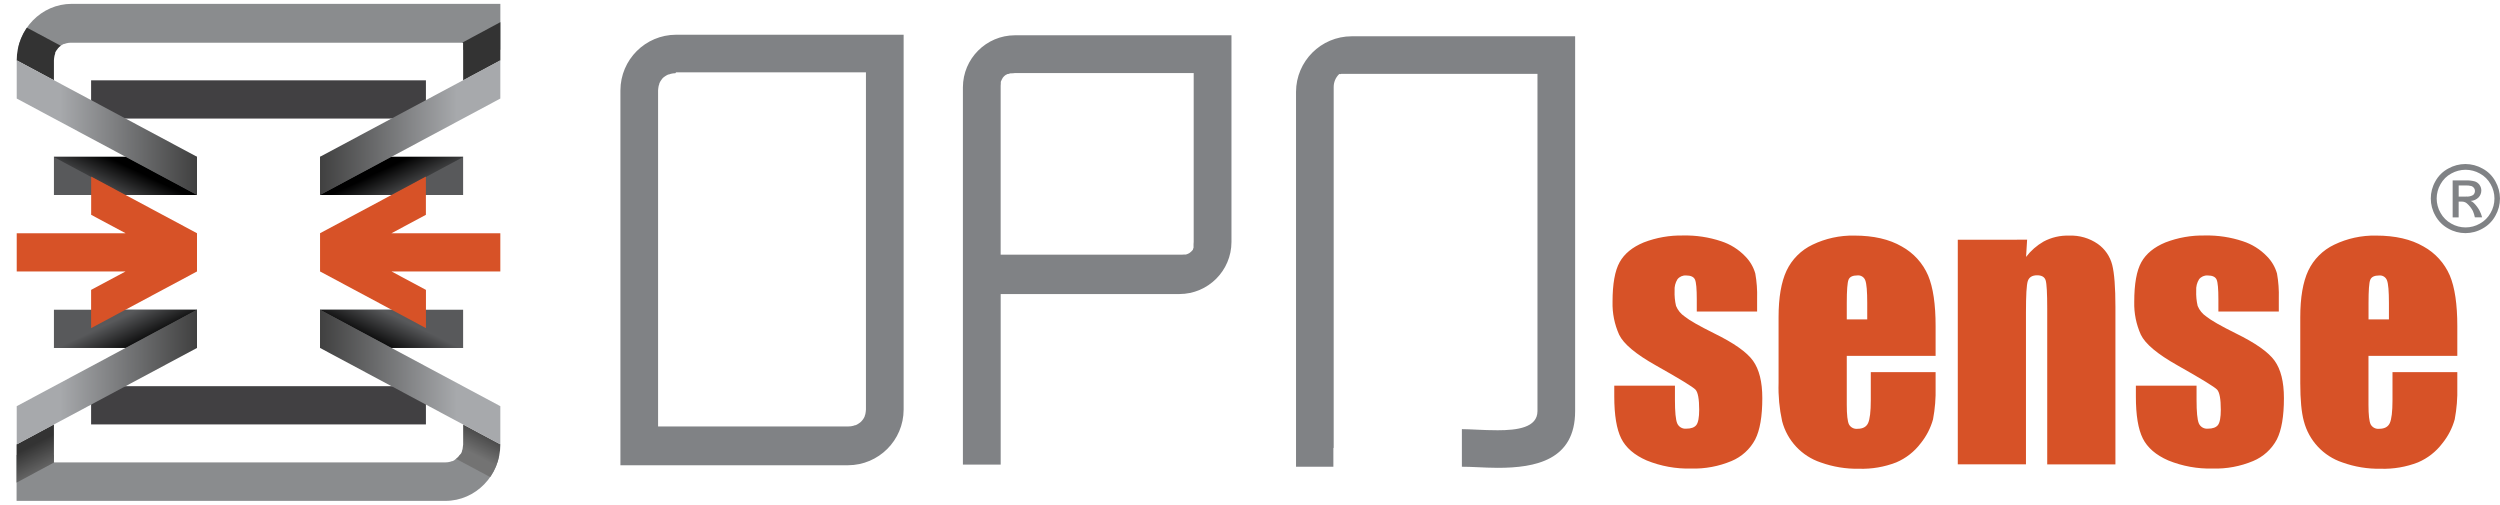
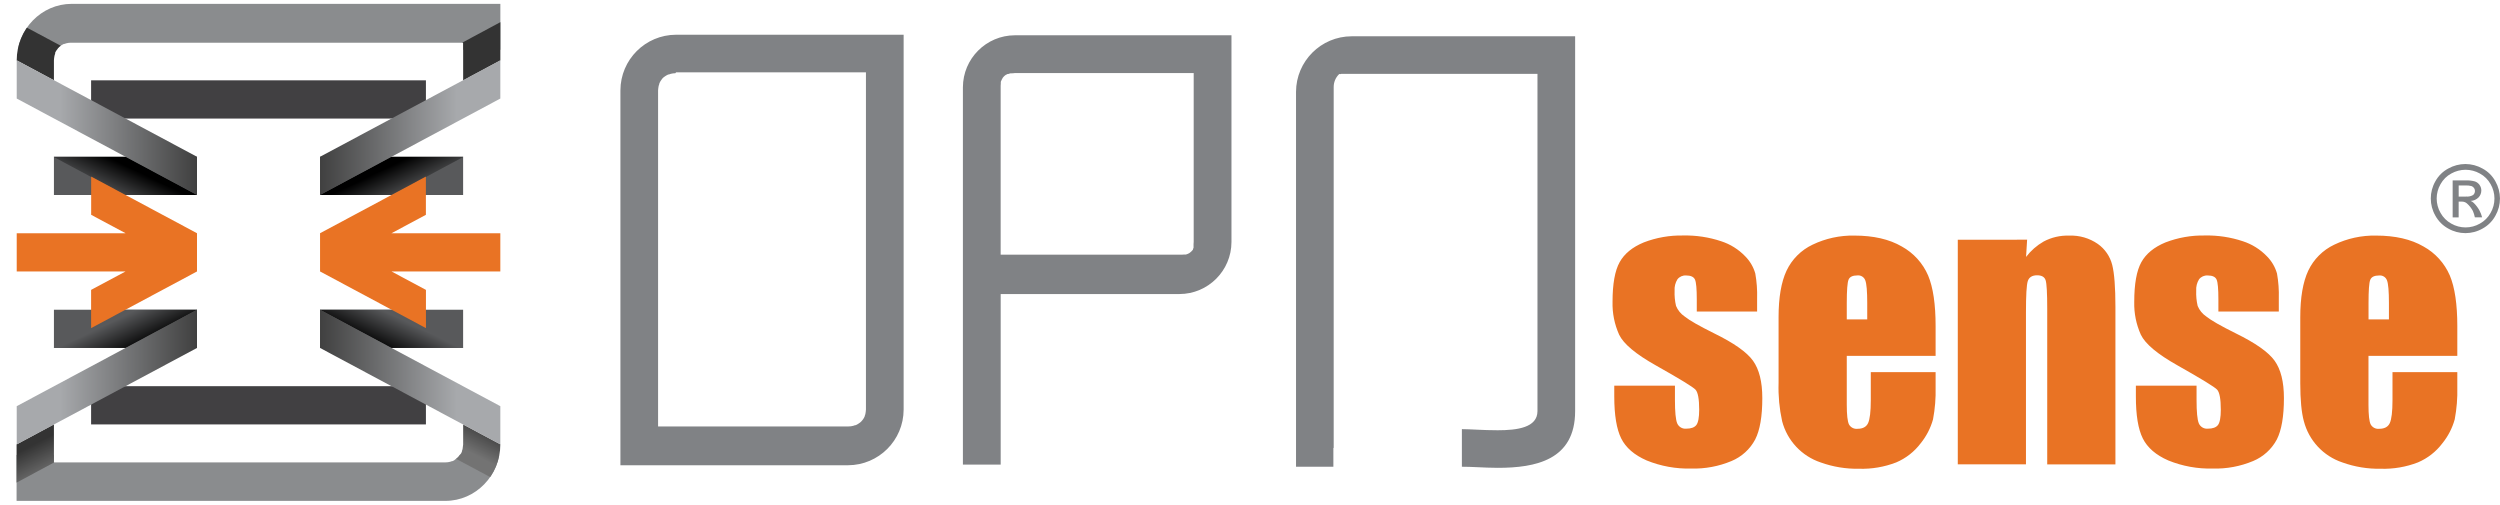
<svg xmlns="http://www.w3.org/2000/svg" xmlns:xlink="http://www.w3.org/1999/xlink" id="Layer_1" data-name="Layer 1" viewBox="0 0 870.18 175.68">
  <defs>
-     <style>.cls-1{fill:none;}.cls-2{clip-path:url(#clip-path);}.cls-3{fill:#8a8c8e;}.cls-4{fill:url(#linear-gradient);}.cls-5{fill:url(#linear-gradient-2);}.cls-6{fill:#414042;}.cls-7{clip-path:url(#clip-path-2);}.cls-8{fill:url(#linear-gradient-3);}.cls-9{fill:url(#linear-gradient-4);}.cls-10{clip-path:url(#clip-path-3);}.cls-11{fill:#58595b;}.cls-12{fill:url(#linear-gradient-5);}.cls-13{clip-path:url(#clip-path-4);}.cls-14{fill:url(#linear-gradient-6);}.cls-15{clip-path:url(#clip-path-5);}.cls-16{fill:url(#linear-gradient-7);}.cls-17{clip-path:url(#clip-path-6);}.cls-18{fill:url(#linear-gradient-8);}.cls-19{fill:url(#linear-gradient-9);}.cls-20{fill:url(#linear-gradient-10);}.cls-21{fill:url(#linear-gradient-11);}.cls-22{fill:url(#linear-gradient-12);}.cls-23{fill:#d75227;}.cls-24{fill:#808285;}</style>
+     <style>.cls-1{fill:none;}.cls-2{clip-path:url(#clip-path);}.cls-3{fill:#8a8c8e;}.cls-4{fill:url(#linear-gradient);}.cls-5{fill:url(#linear-gradient-2);}.cls-6{fill:#414042;}.cls-7{clip-path:url(#clip-path-2);}.cls-8{fill:url(#linear-gradient-3);}.cls-9{fill:url(#linear-gradient-4);}.cls-10{clip-path:url(#clip-path-3);}.cls-11{fill:#58595b;}.cls-12{fill:url(#linear-gradient-5);}.cls-13{clip-path:url(#clip-path-4);}.cls-14{fill:url(#linear-gradient-6);}.cls-15{clip-path:url(#clip-path-5);}.cls-16{fill:url(#linear-gradient-7);}.cls-17{clip-path:url(#clip-path-6);}.cls-18{fill:url(#linear-gradient-8);}.cls-19{fill:url(#linear-gradient-9);}.cls-20{fill:url(#linear-gradient-10);}.cls-21{fill:url(#linear-gradient-11);}.cls-22{fill:url(#linear-gradient-12);}.cls-23{fill:#e97324;}.cls-24{fill:#808285;}</style>
    <clipPath id="clip-path" transform="translate(-160.84 -290.82)">
      <path class="cls-1" d="M179.61,318.78v-7h0a11.71,11.71,0,0,1,.2-1.57l.23-.74,0-.05,0-.05,0-.09h0l0-.12v0l.26-.5h0l.08-.12h0l.14-.22h0l.13-.2v0l.07-.09h0l.08-.11h0l0-.05h0l.09-.11h0l.06-.08.1-.11h0l.06-.07h0l.19-.2h0l.06-.07h0l.07-.07.11-.1h0l.1-.09h0l.05,0h0l.11-.09h0l.09-.08h0l.19-.14h0l.21-.14h0l.12-.07h0l.5-.26.14-.07h0l.09,0,.09,0,.7-.23h0a6.06,6.06,0,0,1,1.53-.2H322.05v13.31H335V292.16H185.79c-10.53,0-19.12,8.84-19.13,19.65h0v7Z" />
    </clipPath>
    <linearGradient id="linear-gradient" x1="-2392.17" y1="953.05" x2="-2362.48" y2="953.05" gradientTransform="matrix(0.19, 0.36, -0.68, 0.35, 1255.51, 531.26)" gradientUnits="userSpaceOnUse">
      <stop offset="0" stop-color="#737373" />
      <stop offset="1" stop-color="#333" />
    </linearGradient>
    <linearGradient id="linear-gradient-2" x1="-2095.81" y1="2492.18" x2="-2066.24" y2="2492.18" gradientTransform="matrix(-0.19, 0.36, -0.55, -0.29, 995.99, 1475.72)" xlink:href="#linear-gradient" />
    <clipPath id="clip-path-2" transform="translate(-160.84 -290.82)">
      <path class="cls-1" d="M322.05,438.54v7h0a13.73,13.73,0,0,1-.2,1.57l-.23.74,0,.05,0,.05,0,.09h0l-.05.11,0,0-.26.5h0l-.07.12h0L321,449h0l-.13.19,0,0-.07.09h0l-.08.11h0l0,.05h0l-.09.11h0l-.07.08-.1.11h0l-.07.07h0l-.19.2h0l-.07.07h0l-.07.06-.11.1h0l-.11.1h0l0,0h0l-.11.08h0l-.1.07h0l-.2.14h0l-.21.15h0L319,451h0l-.49.26-.14.07h0l-.09,0-.1,0-.69.23h0a6.08,6.08,0,0,1-1.54.2H179.61V438.54h-13v26.62H315.87c10.53,0,19.12-8.83,19.12-19.65h0v-7Z" />
    </clipPath>
    <linearGradient id="linear-gradient-3" x1="1941.55" y1="2058.58" x2="1971.23" y2="2058.58" gradientTransform="matrix(-0.19, -0.36, 0.68, -0.35, -1011.91, 1583.97)" xlink:href="#linear-gradient" />
    <linearGradient id="linear-gradient-4" x1="2097.04" y1="956.37" x2="2126.61" y2="956.37" gradientTransform="matrix(0.19, -0.36, 0.55, 0.29, -752.39, 639.51)" xlink:href="#linear-gradient" />
    <clipPath id="clip-path-3" transform="translate(-160.84 -290.82)">
      <rect class="cls-1" x="179.61" y="345.39" width="49.8" height="13.31" />
    </clipPath>
    <linearGradient id="linear-gradient-5" x1="2959.37" y1="2525.34" x2="3014.14" y2="2525.34" gradientTransform="matrix(-1.52, -1.02, 3.14, 1.52, -3343.46, -725.41)" gradientUnits="userSpaceOnUse">
      <stop offset="0.11" stop-color="#58595b" />
      <stop offset="1" />
    </linearGradient>
    <clipPath id="clip-path-4" transform="translate(-160.84 -290.82)">
      <rect class="cls-1" x="272.24" y="345.39" width="49.8" height="13.31" />
    </clipPath>
    <linearGradient id="linear-gradient-6" x1="2966.18" y1="2529.91" x2="3020.95" y2="2529.91" gradientTransform="matrix(1.52, -1.02, -3.14, 1.52, 3527.44, -725.41)" xlink:href="#linear-gradient-5" />
    <clipPath id="clip-path-5" transform="translate(-160.84 -290.82)">
      <rect class="cls-1" x="272.24" y="398.62" width="49.8" height="13.31" />
    </clipPath>
    <linearGradient id="linear-gradient-7" x1="-2425.64" y1="-62.97" x2="-2370.87" y2="-62.97" gradientTransform="matrix(1.52, 1.02, -3.14, -1.52, 3587.06, 2467.55)" xlink:href="#linear-gradient-5" />
    <clipPath id="clip-path-6" transform="translate(-160.84 -290.82)">
      <rect class="cls-1" x="179.61" y="398.62" width="49.8" height="13.31" />
    </clipPath>
    <linearGradient id="linear-gradient-8" x1="-2634.7" y1="-203.49" x2="-2579.93" y2="-203.49" gradientTransform="matrix(-1.52, 1.02, 3.14, -1.52, -3283.84, 2467.55)" xlink:href="#linear-gradient-5" />
    <linearGradient id="linear-gradient-9" x1="5.82" y1="44.44" x2="68.57" y2="44.44" gradientUnits="userSpaceOnUse">
      <stop offset="0.24" stop-color="#a7a9ac" />
      <stop offset="1" stop-color="#404040" />
    </linearGradient>
    <linearGradient id="linear-gradient-10" x1="61.82" y1="335.26" x2="124.57" y2="335.26" gradientTransform="matrix(-1, 0, 0, 1, 235.97, -290.82)" xlink:href="#linear-gradient-9" />
    <linearGradient id="linear-gradient-11" x1="230.3" y1="1971.74" x2="293.05" y2="1971.74" gradientTransform="translate(404.45 2102.98) rotate(180)" xlink:href="#linear-gradient-9" />
    <linearGradient id="linear-gradient-12" x1="-1.81" y1="1971.74" x2="60.94" y2="1971.74" gradientTransform="matrix(1, 0, 0, -1, 7.63, 2102.98)" xlink:href="#linear-gradient-9" />
  </defs>
  <g class="cls-2">
    <rect class="cls-3" x="6.35" width="168.67" height="17.33" />
    <polygon class="cls-4" points="160.91 28.15 155.59 17.69 174.65 7.45 179.97 17.91 160.91 28.15" />
    <polygon class="cls-5" points="3.42 19.75 8.71 9.28 24.23 17.57 18.93 28.04 3.42 19.75" />
  </g>
  <rect class="cls-6" x="31.71" y="27.96" width="116.54" height="13.31" />
  <rect class="cls-6" x="31.71" y="134.42" width="116.54" height="13.31" />
  <g class="cls-7">
    <rect class="cls-3" x="4.96" y="158.35" width="168.67" height="17.33" />
    <polygon class="cls-8" points="19.06 147.53 24.38 157.99 5.32 168.23 0 157.78 19.06 147.53" />
    <polygon class="cls-9" points="176.55 155.93 171.26 166.4 155.75 158.11 161.04 147.64 176.55 155.93" />
  </g>
  <g class="cls-10">
    <rect class="cls-11" x="18.77" y="54.57" width="49.8" height="13.31" />
    <polygon class="cls-12" points="68.68 67.88 63.27 78.52 18.11 54.32 23.52 43.67 68.68 67.88" />
  </g>
  <g class="cls-13">
    <rect class="cls-11" x="111.4" y="54.57" width="49.8" height="13.31" />
    <polygon class="cls-14" points="111.29 67.88 116.69 78.52 161.85 54.32 156.46 43.67 111.29 67.88" />
  </g>
  <g class="cls-15">
    <rect class="cls-11" x="111.4" y="107.8" width="49.8" height="13.31" />
    <polygon class="cls-16" points="111.29 107.8 116.69 97.16 161.85 121.36 156.46 132.01 111.29 107.8" />
  </g>
  <g class="cls-17">
    <rect class="cls-11" x="18.77" y="107.8" width="49.8" height="13.31" />
    <polygon class="cls-18" points="68.68 107.8 63.27 97.16 18.11 121.36 23.52 132.01 68.68 107.8" />
  </g>
  <polygon class="cls-19" points="68.57 67.88 5.82 34.3 5.82 20.99 68.57 54.57 68.57 67.88" />
  <polygon class="cls-20" points="111.4 67.88 174.15 34.3 174.15 20.99 111.4 54.57 111.4 67.88" />
  <polygon class="cls-21" points="111.4 107.8 174.15 141.38 174.15 154.69 111.4 121.11 111.4 107.8" />
  <polygon class="cls-22" points="68.57 107.8 5.82 141.38 5.82 154.69 68.57 121.11 68.57 107.8" />
  <polygon class="cls-23" points="174.15 81.19 136.25 81.19 148.24 74.77 148.24 61.46 111.4 81.18 111.4 81.18 111.4 81.19 111.4 94.49 111.4 94.49 111.4 94.49 111.41 94.49 148.26 114.21 148.26 100.9 136.28 94.49 174.15 94.49 174.15 81.19" />
  <polygon class="cls-23" points="31.73 61.46 31.73 74.77 43.72 81.19 5.82 81.19 5.82 94.49 43.69 94.49 31.71 100.9 31.71 114.21 68.56 94.49 68.57 94.49 68.57 94.49 68.57 94.49 68.57 81.19 68.57 81.18 68.57 81.18 31.73 61.46" />
  <path class="cls-24" d="M468.81,302.91H396.16a19.41,19.41,0,0,0-19.37,19.37V452.76H456a19.41,19.41,0,0,0,19.37-19.37V302.91Zm161.1.54H709.1V433.92c0,17.05-13.76,19.74-26.94,19.74-2.2,0-4.95-.12-7.48-.24-1.64-.07-3.16-.14-5-.14V440.19c1.26,0,3.32.1,5.54.2,2,.09,4.15.19,6.92.19,6.78,0,13.85-.91,13.85-6.66V316.54H628.48l-.06,0h0l-.06,0h0l-.07,0h0l-.07,0h0l-.08,0h0l-.07,0h0l-.06,0h0l-.06,0h0l-.06,0h-.09l0,0h0l-.05,0h-.09l0,0,0,0h0l0,0h0l0,0h0l0,0h0l0,0h0l0,0h0l-.11.07h0l-.05,0h0l-.06,0h0l-.06,0h0l-.06,0-.06,0h0l-.06,0h0l-.06,0h0l-.06,0h0l-.05,0h0l0,0-.07,0h0l0,0,0,0,0,0,0,0,0,0,0,0,0,0,0,0,0,0,0,0,0,0,0,0,0,0,0,0h0l0,0h0l0,0h0l0,0h0l-.05,0h0l0,0h0l0,0h0l0,.05a6.22,6.22,0,0,0-1.85,4.42V446.74h-.11v6.54h-13V322.81a19.41,19.41,0,0,1,19.37-19.36Zm-47-.35H514.1A18.15,18.15,0,0,0,496,321.21v72h0v59.32h13.15V393.17h62.21a18.16,18.16,0,0,0,18.12-18.12V303.1Zm-68.8,13.15h62.22v58.8a5.81,5.81,0,0,1-.05.72h0l0,.14h0l0,.08h0l0,.08v.06h0l0,.08h0l0,.2h0v.05l0,.08,0,.05v0l0,.11h0l0,.11h0l0,.1v0l0,.1v0l0,.05h0l-.09.17h0l0,.09v0l0,0v0l-.1.16h0l0,.05h0l0,.08v0l0,.05,0,0-.06.1-.09.11,0,0-.11.14v0l-.22.23-.2.2-.12.1-.23.19,0,0h0l-.13.1h0l0,0,0,0-.16.11h0l0,0h0l-.1.05,0,0-.26.13h0l-.18.08h0l-.13.05h0a2.24,2.24,0,0,1-.46.16l-.13,0h0l-.14,0h-.08l-.14,0h0l-.13,0h0a4.17,4.17,0,0,1-.71.05H509.14v-58.8a5.65,5.65,0,0,1,.05-.71h0l0-.14h0l0-.1,0-.13h0l0-.12v0l0-.14.1-.29v0l0,.05v0l.06-.16h0l.06-.13h0l.08-.18v0l.13-.26h0l.06-.11h0v0l.11-.16,0,0,0-.06h0l.09-.14.09-.1.13-.17,0,0,.09-.09,0,0,.19-.2.22-.19v0l.14-.11h0l.12-.09,0,0,.09-.07.06,0,.09-.07h0l.05,0h0l.16-.09h0l0,0h0l.09-.05h0l.17-.08h0l.06,0h0l.1,0h0l.11,0,.13-.05.14-.05h0l.21-.06.2-.06h0l.07,0h.07l.08,0h.09l.14,0h0a5.65,5.65,0,0,1,.71-.05Zm62.17,59.52Zm0,.14Zm0,.08Zm0,.14h0Zm0,.09Zm0,.2h0Zm0,.06,0,.08,0-.08Zm0,.13v0Zm-.05.14h0Zm0,.12h0Zm0,.11v0Zm-.06.12v0Zm-.11.23h0Zm0,.1v0Zm0,.05v0Zm-.11.18h0Zm0,.06Zm0,.08v0Zm-.05.07,0,0,0,0Zm-.17.23,0,0,0,0Zm-.13.16v0Zm-.8.76h0Zm-.15.11h0Zm-.06,0,0,0,0,0Zm-.21.13h0Zm0,0h0Zm-.12.06,0,0,0,0Zm-.44.22h0Zm-.72.25h0Zm-.37.08h0Zm-.14,0h0ZM509.19,320.5Zm0-.14Zm.05-.23h0Zm0-.13v0Zm.25-.73h0Zm.21-.43h0Zm.07-.12h0Zm0,0v0Zm.12-.18,0,0,0,0Zm.07-.1Zm.31-.41,0,0,0,0Zm.11-.11,0,0,0,0Zm.43-.42v0Zm.15-.13h0Zm.14-.1,0,0,0,0Zm.26-.19Zm.05,0h0Zm.17-.1h0Zm.06,0h0Zm.1-.06h0Zm.23-.11h0Zm.11,0h0Zm.78-.27h0Zm.08,0h0Zm.07,0Zm.08,0h0Zm.08,0h0Zm.15,0ZM396.16,316h66.09V433.39a11.73,11.73,0,0,1-.2,1.56l-.24.73h0l0-.05,0,.05,0,0v0l0,.1h0l-.06.11v0l-.26.5h0l-.08.12h0l-.14.22h0l-.14.19,0,0-.07.09h0l-.09.11h0l0,0h0l-.09.1h0l-.06.08-.1.11h0l-.06.07h0l-.19.19h0l-.07.06h0l-.07.06-.12.1h0l-.1.09h0l-.05,0h0l-.11.09h0l-.09.07,0,0-.2.13h0l-.22.14h0l-.12.08h0l-.5.26-.14.06h0l-.09,0-.1,0-.71.24h0a6.16,6.16,0,0,1-1.55.2H389.9V322.28a11.25,11.25,0,0,1,.2-1.55l.24-.74h0l0,.05,0-.05,0,0,0-.06,0-.09h0l.05-.11v0l.26-.5h0l.07-.12h0l.14-.22h0l.14-.2v0l.07-.09h0l.09-.11h0l0-.05h0l.09-.11h0l.06-.08.1-.11h0l.06-.07h0l.19-.19h0l.07-.06h0l.07-.06.12-.1h0l.1-.09h0l.05,0h0l.11-.09h0l.09-.07,0,0,.2-.13h0l.22-.14h0l.12-.07h0l.5-.26.14-.06h0l.09,0,.1,0,.71-.24h0a6.3,6.3,0,0,1,1.56-.2Zm65.63,119.7v0Zm-.05.15Zm-.06.11v0Zm-.27.53Zm-.08.12h0Zm-.14.23h0Zm-.14.2,0,0,0,0Zm-.09.11h0Zm-.09.12Zm0,0h0Zm-.25.29h0Zm-.07.07h0Zm-.2.2h0Zm-.08.07h0Zm-.28.25h0Zm-.06,0Zm-.11.09h0Zm-.1.07,0,0,0,0Zm-.22.15h0Zm-.22.15h0Zm-.13.08Zm-.64.32Zm-.9.32h0ZM390.36,320l0-.06,0,.06Zm.06-.15Zm.05-.11v0Zm.27-.53h0Zm.08-.12h0Zm.14-.23h0Zm.15-.2v0Zm.08-.11h0Zm.09-.12Zm0-.05h0Zm.25-.29h0Zm.07-.07h0Zm.2-.2h0Zm.08-.07h0Zm.28-.25h0Zm.06-.05h0Zm.12-.09Zm.09-.07,0,0,0,0Zm.22-.15h0Zm.22-.15h0Zm.13-.07h0Zm.64-.33Zm.91-.32h0Z" transform="translate(-160.84 -290.82)" />
  <path class="cls-24" d="M1019,347.91a12.27,12.27,0,0,1,5.91,1.56,11,11,0,0,1,4.49,4.44,12.28,12.28,0,0,1,1.61,6,12.14,12.14,0,0,1-1.59,6,11.12,11.12,0,0,1-4.44,4.45,12,12,0,0,1-12,0,11.21,11.21,0,0,1-4.45-4.45,12.05,12.05,0,0,1,0-12,11.06,11.06,0,0,1,4.5-4.44,12.27,12.27,0,0,1,5.91-1.56Zm0,2a10.3,10.3,0,0,0-4.93,1.3,9.3,9.3,0,0,0-3.75,3.71,10,10,0,0,0,0,10,9.5,9.5,0,0,0,3.72,3.72,10,10,0,0,0,10,0,9.42,9.42,0,0,0,3.71-3.72,10,10,0,0,0,0-10,9.3,9.3,0,0,0-3.75-3.71,10.29,10.29,0,0,0-4.92-1.3Z" transform="translate(-160.84 -290.82)" />
  <path class="cls-24" d="M1023.83,364a11.46,11.46,0,0,0-1.92-2.52,3.46,3.46,0,0,0-1.09-.73,4.07,4.07,0,0,0,2.7-1.18,3.45,3.45,0,0,0,1-2.46,3.31,3.31,0,0,0-.6-1.89,3.21,3.21,0,0,0-1.63-1.25,10.84,10.84,0,0,0-3.3-.36h-4.45V366.5h2.09V361h1.23a2.59,2.59,0,0,1,1.64.62,9.37,9.37,0,0,1,2.08,2.63,11.08,11.08,0,0,1,.69,2.22h2.53A11,11,0,0,0,1023.83,364Zm-4.66-4.75h-2.53v-3.88H1019a6.86,6.86,0,0,1,2.1.22,1.83,1.83,0,0,1,.88.68,1.83,1.83,0,0,1-.34,2.44A4.1,4.1,0,0,1,1019.17,359.23Z" transform="translate(-160.84 -290.82)" />
  <path class="cls-23" d="M772.44,399.25h-21V395c0-3.62-.2-5.89-.62-6.85s-1.45-1.45-3.1-1.45a3.53,3.53,0,0,0-3,1.32,6.65,6.65,0,0,0-1,4,19.83,19.83,0,0,0,.5,5.28,8.19,8.19,0,0,0,3,3.68c1.65,1.34,5.07,3.29,10.23,5.85,6.9,3.38,11.41,6.55,13.56,9.55s3.24,7.32,3.24,13q0,9.56-2.48,14.41a16.5,16.5,0,0,1-8.26,7.51,33.87,33.87,0,0,1-14,2.61A38.58,38.58,0,0,1,734,451.09q-6.45-2.82-8.86-7.66t-2.42-14.6v-3.76h21.12V430q0,6.27.78,8.16a3.09,3.09,0,0,0,3.14,1.87c1.69,0,2.86-.42,3.52-1.26s1-2.64,1-5.33q0-5.61-1.29-7T737.18,418q-10.47-5.88-12.77-10.7a26.2,26.2,0,0,1-2.29-11.4q0-9.39,2.47-13.82t8.39-6.88a36.12,36.12,0,0,1,13.73-2.41,39.06,39.06,0,0,1,13.22,2,20.28,20.28,0,0,1,8.36,5.23,13.89,13.89,0,0,1,3.52,6,42.29,42.29,0,0,1,.63,8.67v4.55Zm62.1,15.44H803.65v17q0,5.31.77,6.86a3,3,0,0,0,3,1.52c1.83,0,3.06-.68,3.66-2s.93-4,.93-7.9v-9.83h22.56v5.29a52.7,52.7,0,0,1-.9,11.16,23,23,0,0,1-4.29,8.32,20.9,20.9,0,0,1-8.52,6.66,33,33,0,0,1-12.93,2.21,37.35,37.35,0,0,1-13.34-2.19,20.63,20.63,0,0,1-13.44-14.36,54.15,54.15,0,0,1-1.24-13.29V401.24q0-10.26,2.77-16.19a19,19,0,0,1,9.07-9.07,32.09,32.09,0,0,1,14.53-3.16q10,0,16.53,3.8a21,21,0,0,1,9.15,10.08c1.75,4.16,2.61,10.05,2.61,17.63v10.36ZM810.77,402v-5.71c0-4.06-.22-6.66-.66-7.84a2.62,2.62,0,0,0-2.72-1.77c-1.69,0-2.73.5-3.13,1.51s-.61,3.69-.61,8.1V402Zm55.65-27.75-.36,6a20.32,20.32,0,0,1,6.11-5.36,17.65,17.65,0,0,1,8.87-2.06,16.37,16.37,0,0,1,10,2.9,12.79,12.79,0,0,1,5,7.28c.74,2.91,1.12,7.8,1.12,14.64v54.82H873.42V398.24c0-5.37-.18-8.66-.54-9.83s-1.33-1.77-3-1.77-2.78.68-3.22,2-.64,5-.64,10.88v52.91H842.29V374.27Zm87.61,25H933V395c0-3.62-.2-5.89-.62-6.85s-1.45-1.45-3.1-1.45a3.53,3.53,0,0,0-3,1.32,6.65,6.65,0,0,0-1,4,19.83,19.83,0,0,0,.5,5.28,8.19,8.19,0,0,0,3,3.68c1.65,1.34,5.07,3.29,10.23,5.85,6.9,3.38,11.41,6.55,13.56,9.55s3.24,7.32,3.24,13q0,9.56-2.47,14.41a16.57,16.57,0,0,1-8.27,7.51,33.84,33.84,0,0,1-14,2.61,38.58,38.58,0,0,1-15.51-2.82q-6.45-2.82-8.87-7.66t-2.41-14.6v-3.76h21.12V430q0,6.27.78,8.16a3.1,3.1,0,0,0,3.14,1.87c1.69,0,2.86-.42,3.52-1.26s1-2.64,1-5.33q0-5.61-1.29-7T918.77,418q-10.47-5.88-12.77-10.7a26.2,26.2,0,0,1-2.29-11.4q0-9.39,2.47-13.82t8.39-6.88a36.16,36.16,0,0,1,13.73-2.41,39.06,39.06,0,0,1,13.22,2,20.28,20.28,0,0,1,8.36,5.23,13.89,13.89,0,0,1,3.52,6,42.29,42.29,0,0,1,.63,8.67v4.55Zm62.1,15.44H985.24v17q0,5.31.77,6.86a3,3,0,0,0,3,1.52c1.83,0,3.06-.68,3.66-2s.93-4,.93-7.9v-9.83h22.56v5.29a52.7,52.7,0,0,1-.9,11.16,23,23,0,0,1-4.29,8.32,20.84,20.84,0,0,1-8.52,6.66,33,33,0,0,1-12.94,2.21,37.34,37.34,0,0,1-13.33-2.19,20.59,20.59,0,0,1-13.43-14.36c-.83-3-1.25-7.46-1.25-13.29V401.24q0-10.26,2.77-16.19a19,19,0,0,1,9.07-9.07,32.06,32.06,0,0,1,14.53-3.16q10,0,16.53,3.8a21,21,0,0,1,9.15,10.08c1.75,4.16,2.61,10.05,2.61,17.63v10.36ZM992.36,402v-5.71c0-4.06-.22-6.66-.66-7.84A2.62,2.62,0,0,0,989,386.7c-1.69,0-2.73.5-3.14,1.51s-.6,3.69-.6,8.1V402Z" transform="translate(-160.84 -290.82)" />
</svg>
